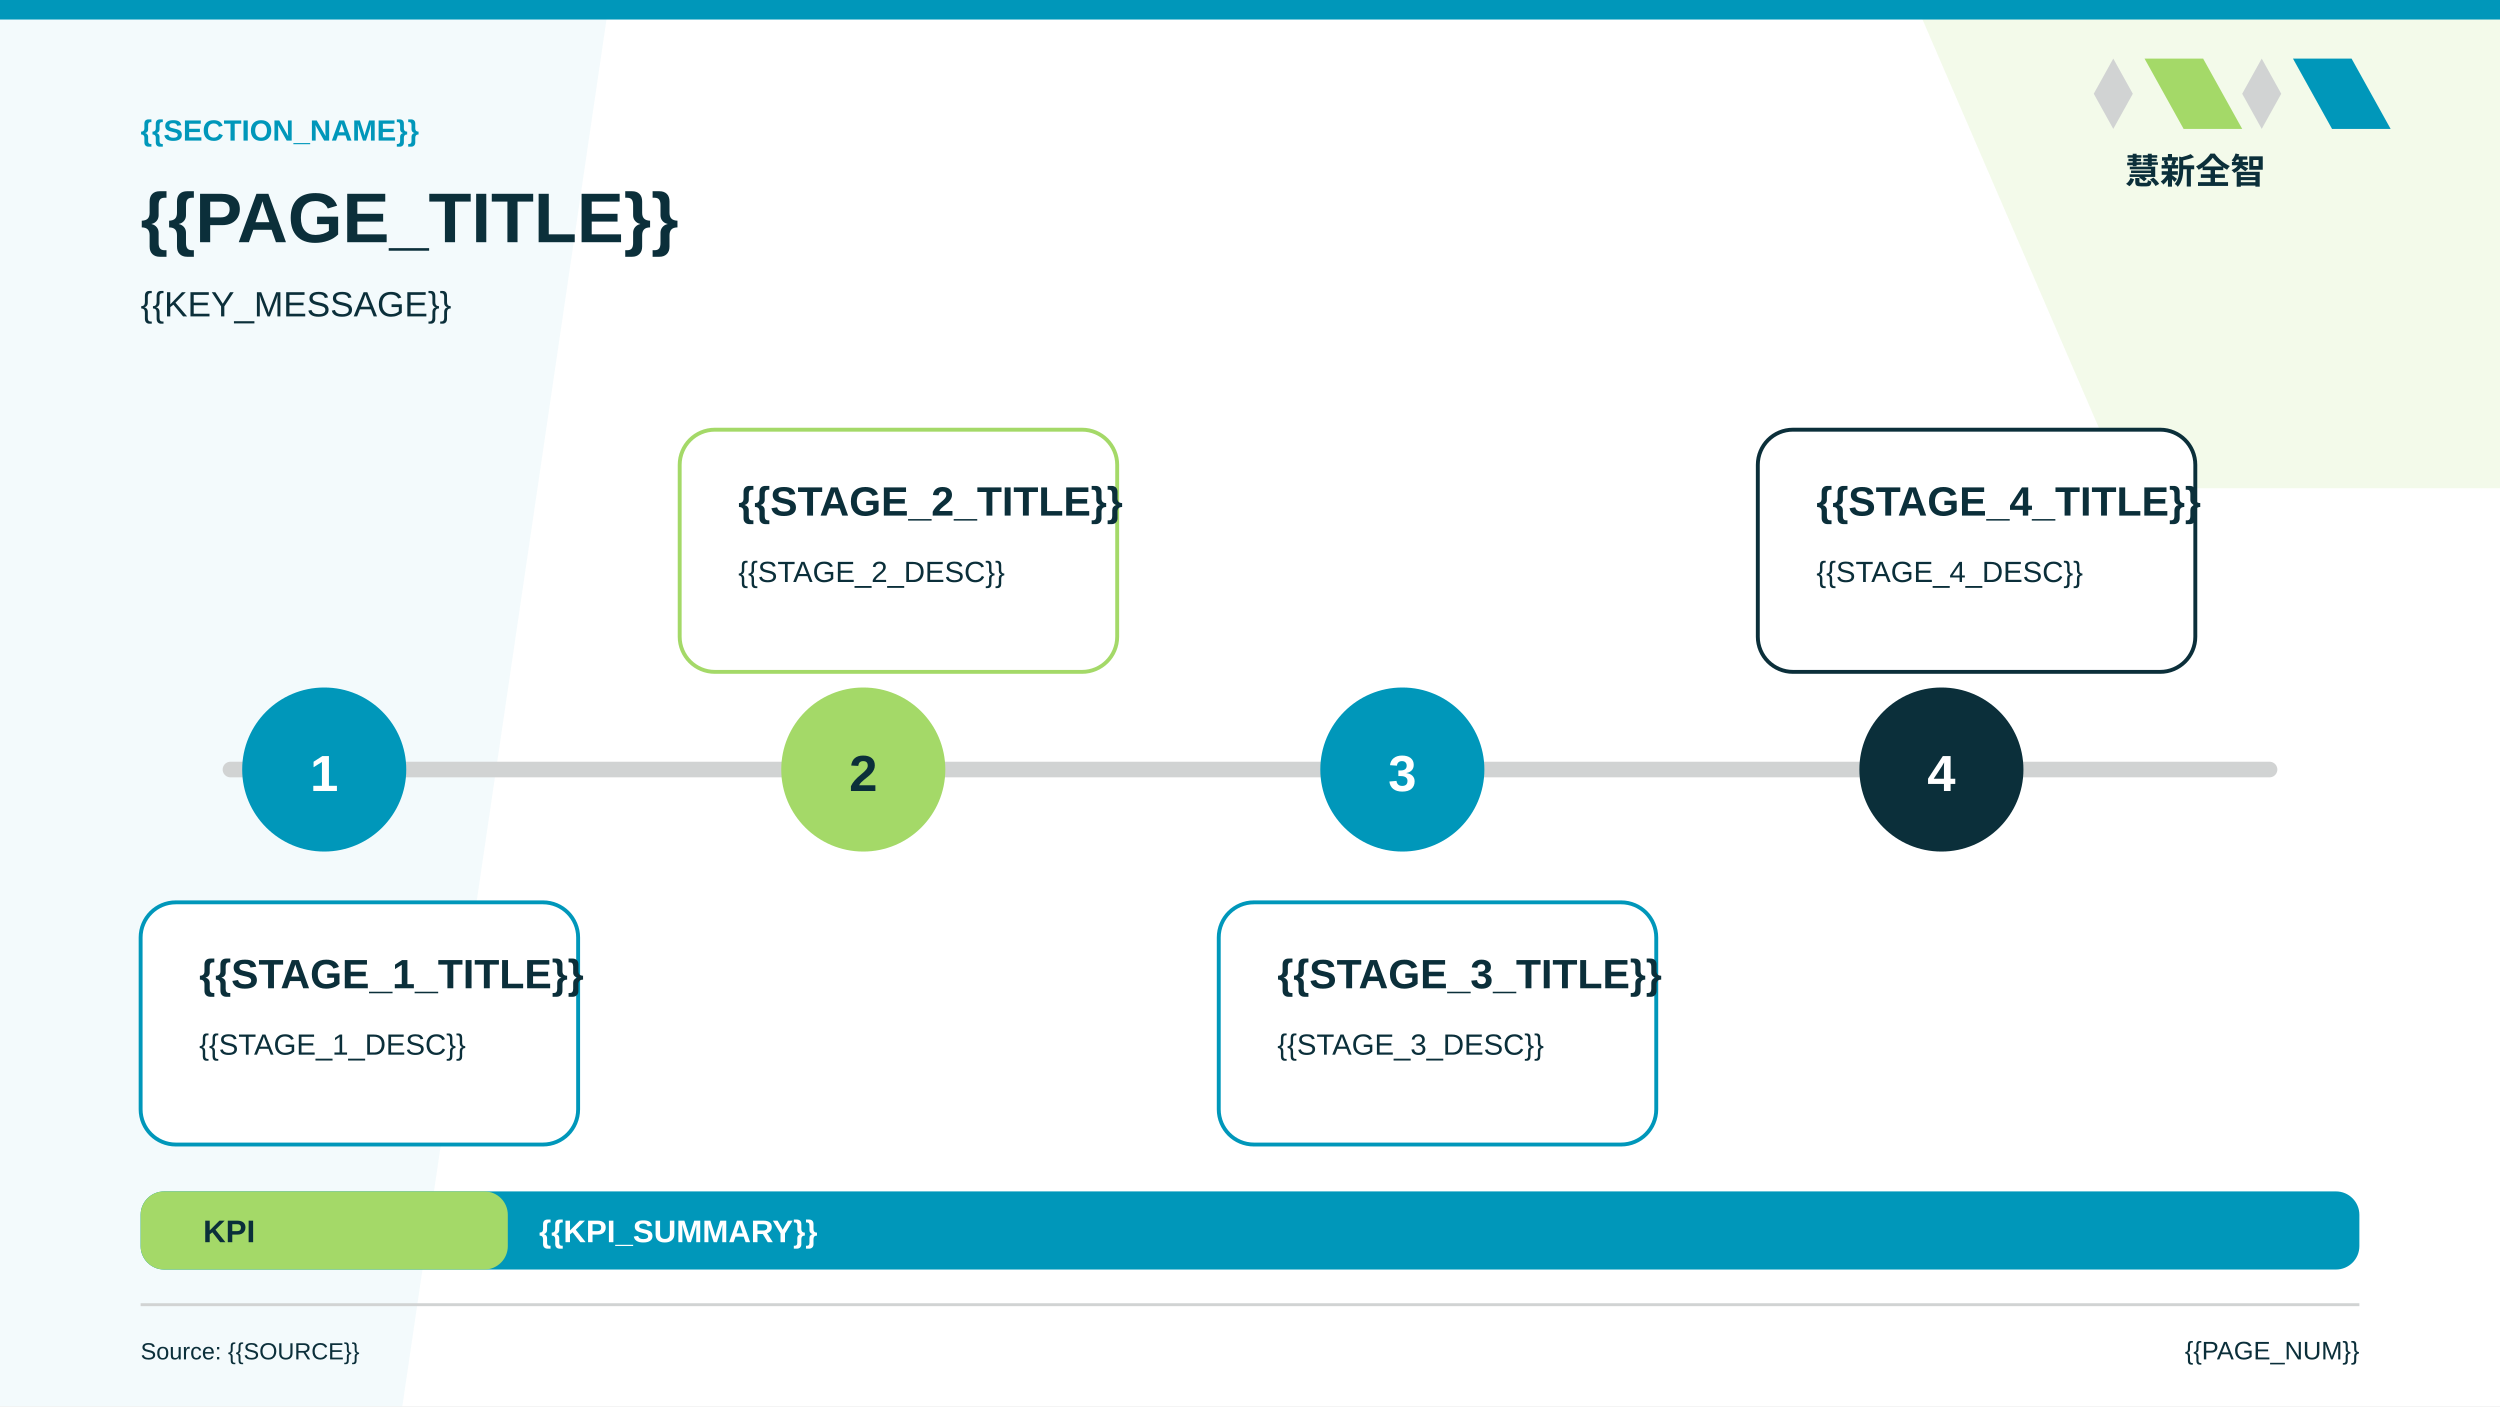
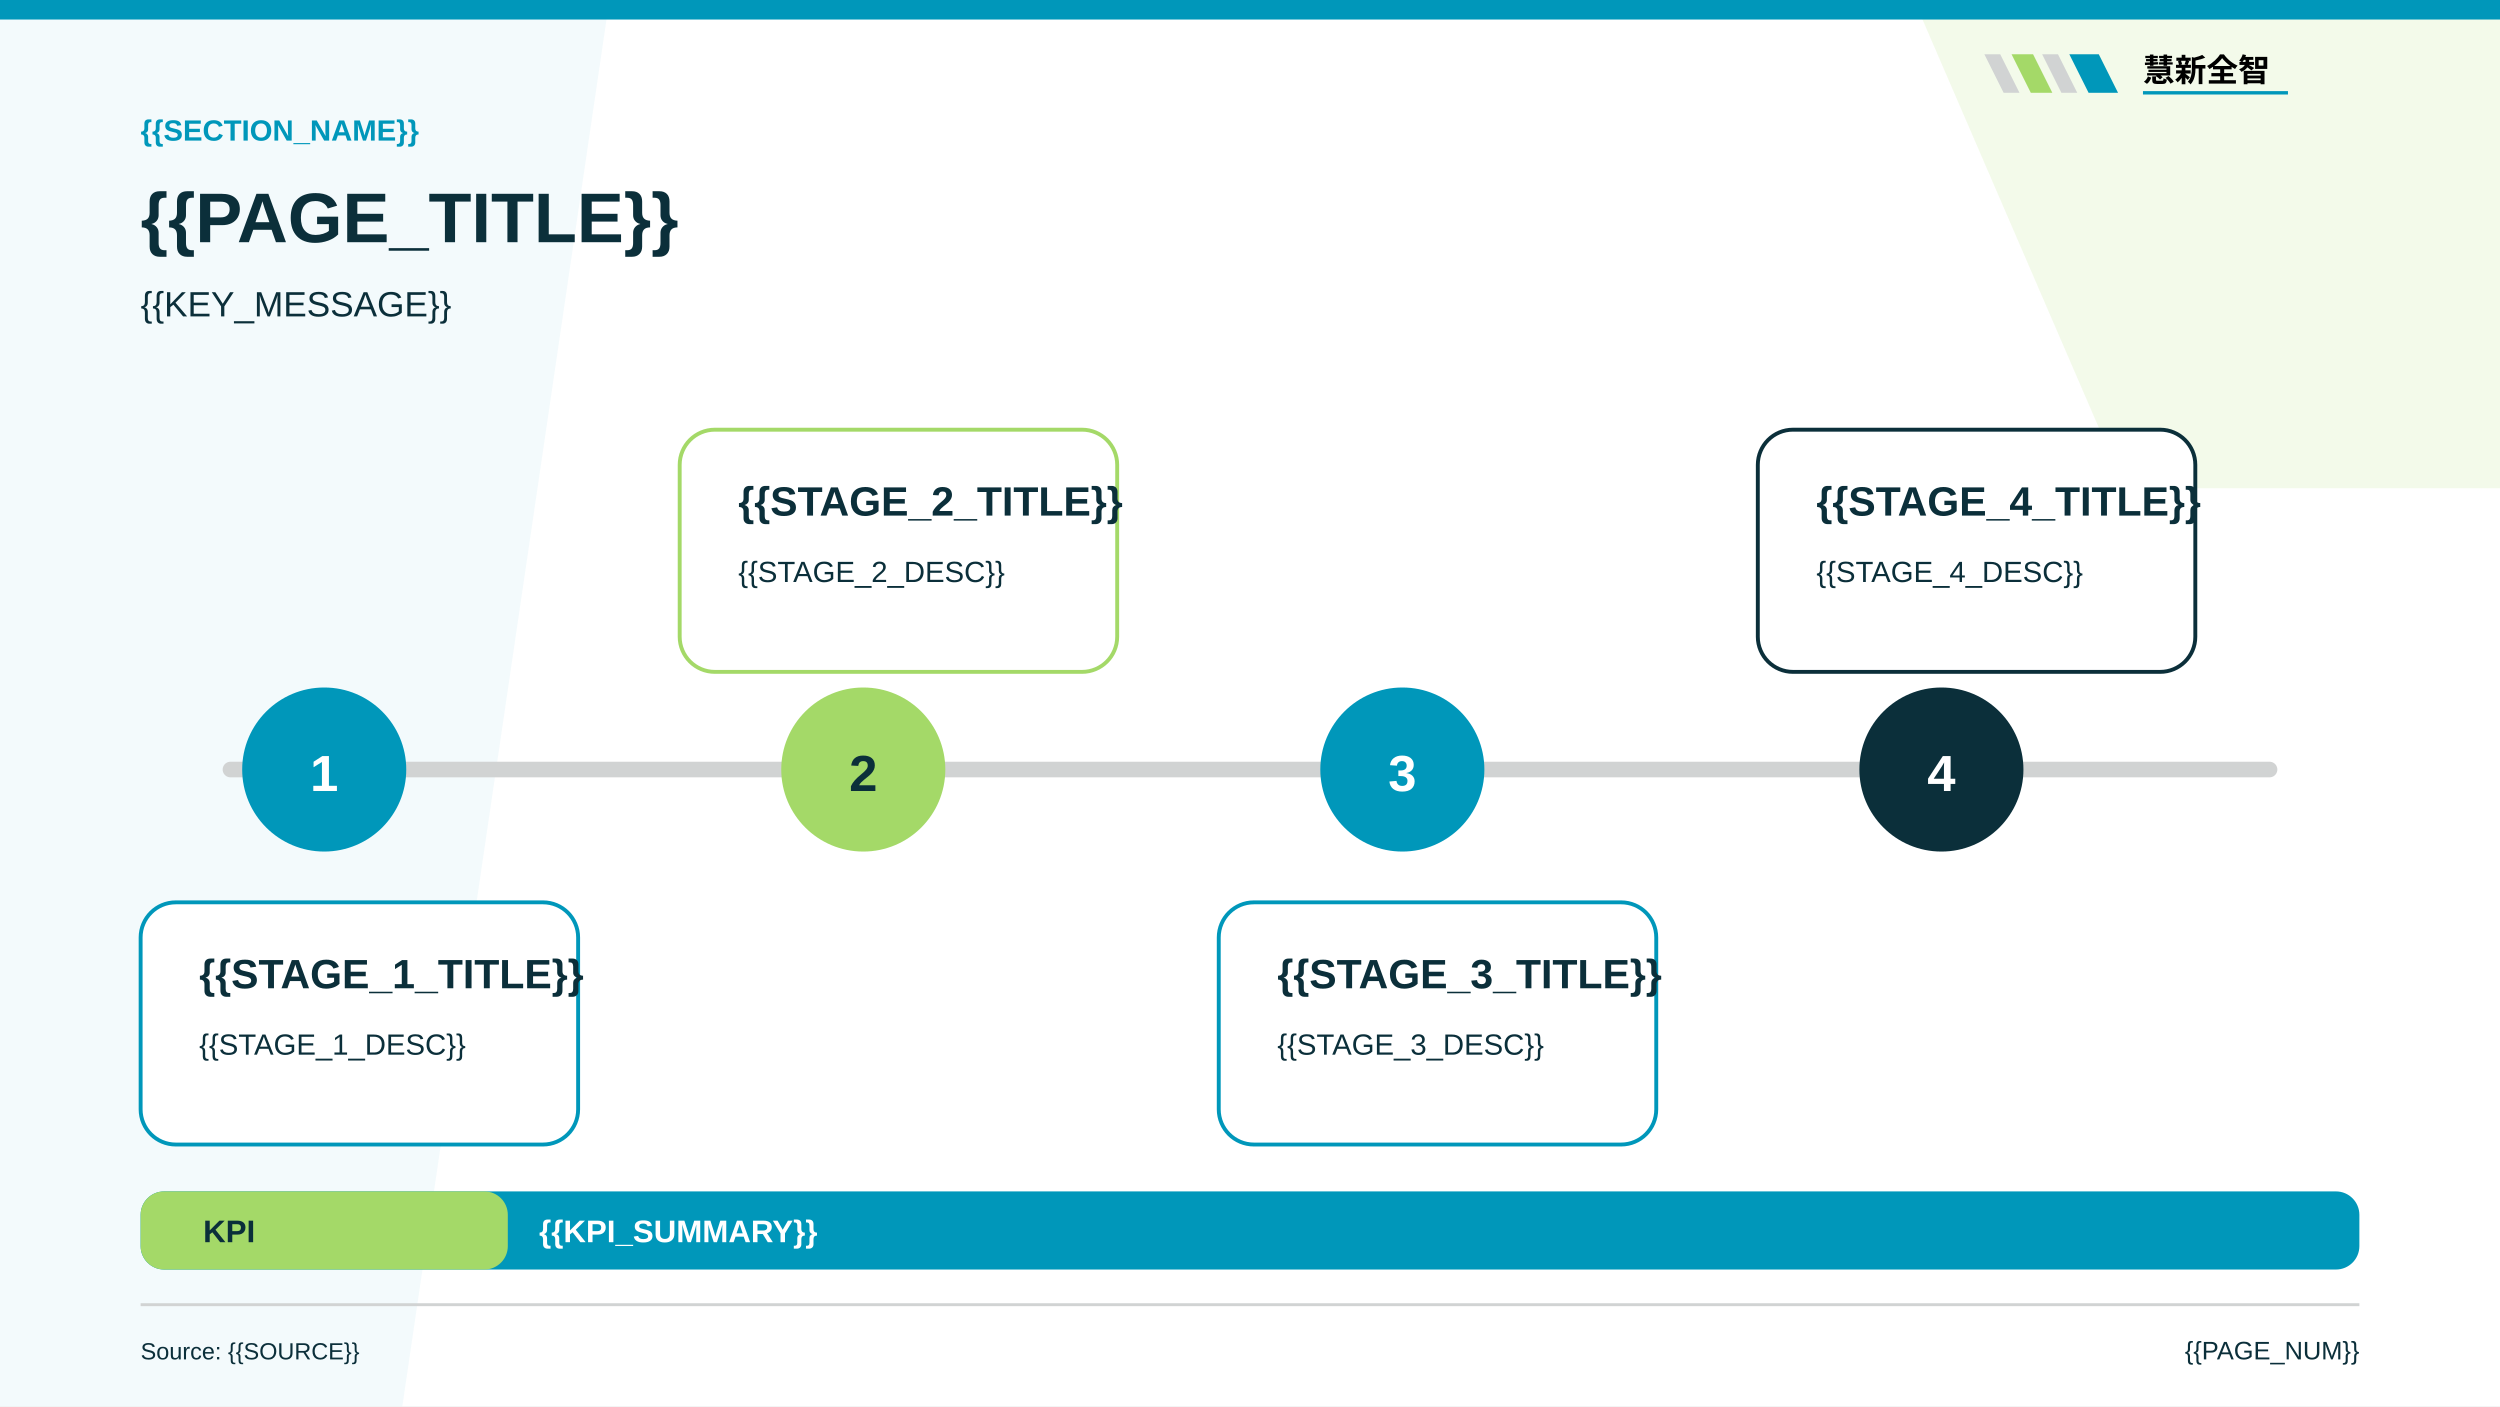
<svg xmlns="http://www.w3.org/2000/svg" viewBox="0 0 1280 720">
  <rect x="0" y="0" width="1280" height="720" fill="#FFFFFF" />
  <polygon points="0,0 312,0 206,720 0,720" fill="#0097BA" fill-opacity="0.05" />
  <polygon points="980,0 1280,0 1280,250 1088,250" fill="#A4D968" fill-opacity="0.14" />
  <rect x="0" y="0" width="1280" height="10" fill="#0097BA" />
  <text x="72" y="72" fill="#0097BA" font-family="Microsoft YaHei, PingFang SC, Arial, sans-serif" font-size="15" font-weight="700">{{SECTION_NAME}}</text>
  <text x="72" y="124" fill="#0B2F3A" font-family="Microsoft YaHei, PingFang SC, Arial, sans-serif" font-size="36" font-weight="700">{{PAGE_TITLE}}</text>
  <text x="72" y="162" fill="#0B2F3A" font-family="Microsoft YaHei, PingFang SC, Arial, sans-serif" font-size="18">{{KEY_MESSAGE}}</text>
-   <g id="huixin-mark">
-     <polygon points="1072,48 1082,30 1092,48 1082,66" fill="#D1D3D3" />
-     <polygon points="1098,30 1128,30 1148,66 1118,66" fill="#A4D968" />
-     <polygon points="1148,48 1158,30 1168,48 1158,66" fill="#D1D3D3" />
-     <polygon points="1174,30 1204,30 1224,66 1194,66" fill="#0097BA" />
-     <text x="1088" y="94" fill="#0B2F3A" font-family="Microsoft YaHei, PingFang SC, Arial, sans-serif" font-size="18" font-weight="700">慧新全智</text>
+   <g id="huixin-logo" transform="translate(1016 22) scale(0.58)">
+     <polygon points="0,10 14,10 31,44 17,44" fill="#D1D3D3" />
+     <polygon points="24,10 43,10 60,44 41,44" fill="#A4D968" />
+     <polygon points="51,10 65,10 82,44 68,44" fill="#D1D3D3" />
+     <polygon points="75,10 101,10 118,44 92,44" fill="#0097BA" />
+     <text x="140" y="34" fill="#000000" font-family="Microsoft YaHei, PingFang SC, Arial, sans-serif" font-size="28" font-weight="700">慧新全智</text>
+     <line x1="140" y1="44" x2="268" y2="44" stroke="#0097BA" stroke-width="3" />
  </g>
  <line x1="118" y1="394" x2="1162" y2="394" stroke="#D1D3D3" stroke-width="8" stroke-linecap="round" />
  <circle cx="166" cy="394" r="42" fill="#0097BA" />
  <circle cx="442" cy="394" r="42" fill="#A4D968" />
  <circle cx="718" cy="394" r="42" fill="#0097BA" />
  <circle cx="994" cy="394" r="42" fill="#0B2F3A" />
  <text x="166" y="405" text-anchor="middle" fill="#FFFFFF" font-family="Microsoft YaHei, PingFang SC, Arial, sans-serif" font-size="26" font-weight="700">1</text>
  <text x="442" y="405" text-anchor="middle" fill="#0B2F3A" font-family="Microsoft YaHei, PingFang SC, Arial, sans-serif" font-size="26" font-weight="700">2</text>
  <text x="718" y="405" text-anchor="middle" fill="#FFFFFF" font-family="Microsoft YaHei, PingFang SC, Arial, sans-serif" font-size="26" font-weight="700">3</text>
  <text x="994" y="405" text-anchor="middle" fill="#FFFFFF" font-family="Microsoft YaHei, PingFang SC, Arial, sans-serif" font-size="26" font-weight="700">4</text>
  <rect x="72" y="462" width="224" height="124" rx="18" fill="#FFFFFF" stroke="#0097BA" stroke-width="2" />
  <text x="102" y="506" fill="#0B2F3A" font-family="Microsoft YaHei, PingFang SC, Arial, sans-serif" font-size="21" font-weight="700">{{STAGE_1_TITLE}}</text>
  <text x="102" y="540" fill="#0B2F3A" font-family="Microsoft YaHei, PingFang SC, Arial, sans-serif" font-size="15">{{STAGE_1_DESC}}</text>
  <rect x="348" y="220" width="224" height="124" rx="18" fill="#FFFFFF" stroke="#A4D968" stroke-width="2" />
  <text x="378" y="264" fill="#0B2F3A" font-family="Microsoft YaHei, PingFang SC, Arial, sans-serif" font-size="21" font-weight="700">{{STAGE_2_TITLE}}</text>
  <text x="378" y="298" fill="#0B2F3A" font-family="Microsoft YaHei, PingFang SC, Arial, sans-serif" font-size="15">{{STAGE_2_DESC}}</text>
  <rect x="624" y="462" width="224" height="124" rx="18" fill="#FFFFFF" stroke="#0097BA" stroke-width="2" />
  <text x="654" y="506" fill="#0B2F3A" font-family="Microsoft YaHei, PingFang SC, Arial, sans-serif" font-size="21" font-weight="700">{{STAGE_3_TITLE}}</text>
  <text x="654" y="540" fill="#0B2F3A" font-family="Microsoft YaHei, PingFang SC, Arial, sans-serif" font-size="15">{{STAGE_3_DESC}}</text>
  <rect x="900" y="220" width="224" height="124" rx="18" fill="#FFFFFF" stroke="#0B2F3A" stroke-width="2" />
  <text x="930" y="264" fill="#0B2F3A" font-family="Microsoft YaHei, PingFang SC, Arial, sans-serif" font-size="21" font-weight="700">{{STAGE_4_TITLE}}</text>
  <text x="930" y="298" fill="#0B2F3A" font-family="Microsoft YaHei, PingFang SC, Arial, sans-serif" font-size="15">{{STAGE_4_DESC}}</text>
  <rect x="72" y="610" width="1136" height="40" rx="12" fill="#0097BA" />
  <rect x="72" y="610" width="188" height="40" rx="12" fill="#A4D968" />
  <text x="104" y="636" fill="#0B2F3A" font-family="Microsoft YaHei, PingFang SC, Arial, sans-serif" font-size="16" font-weight="700">KPI</text>
  <text x="276" y="636" fill="#FFFFFF" font-family="Microsoft YaHei, PingFang SC, Arial, sans-serif" font-size="16" font-weight="700">{{KPI_SUMMARY}}</text>
  <line x1="72" y1="668" x2="1208" y2="668" stroke="#D1D3D3" stroke-width="1.5" />
  <text x="72" y="696" fill="#0B2F3A" font-family="Microsoft YaHei, PingFang SC, Arial, sans-serif" font-size="12">Source: {{SOURCE}}</text>
  <text x="1208" y="696" text-anchor="end" fill="#0B2F3A" font-family="Microsoft YaHei, PingFang SC, Arial, sans-serif" font-size="13">{{PAGE_NUM}}</text>
</svg>
